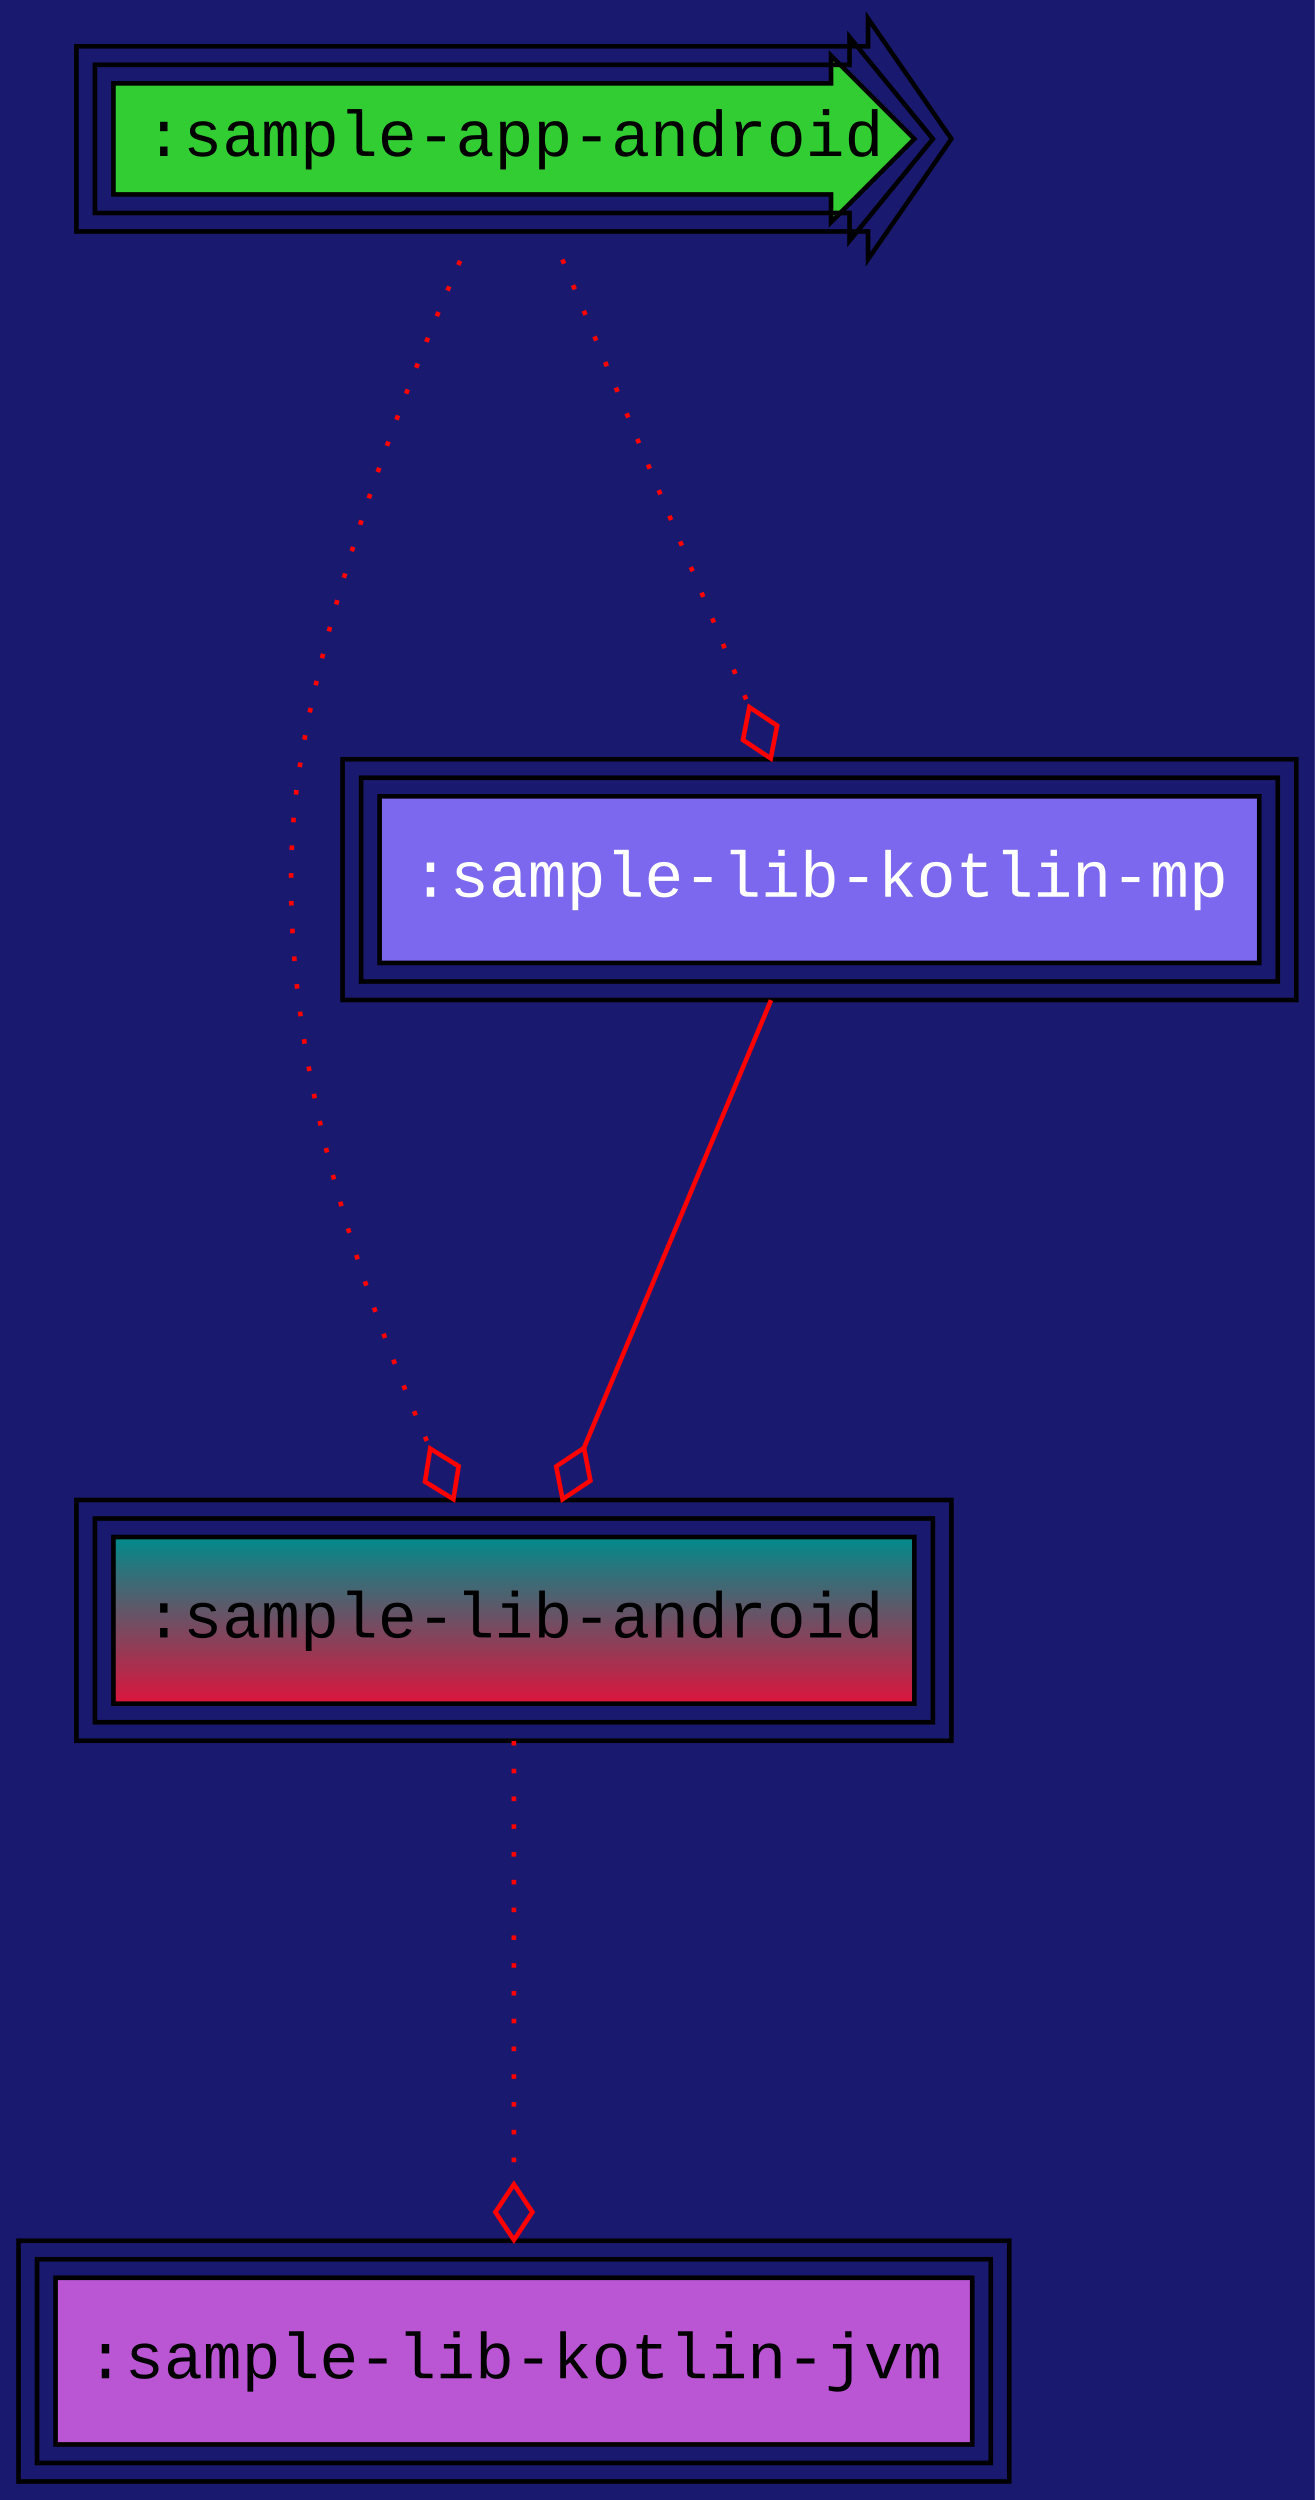
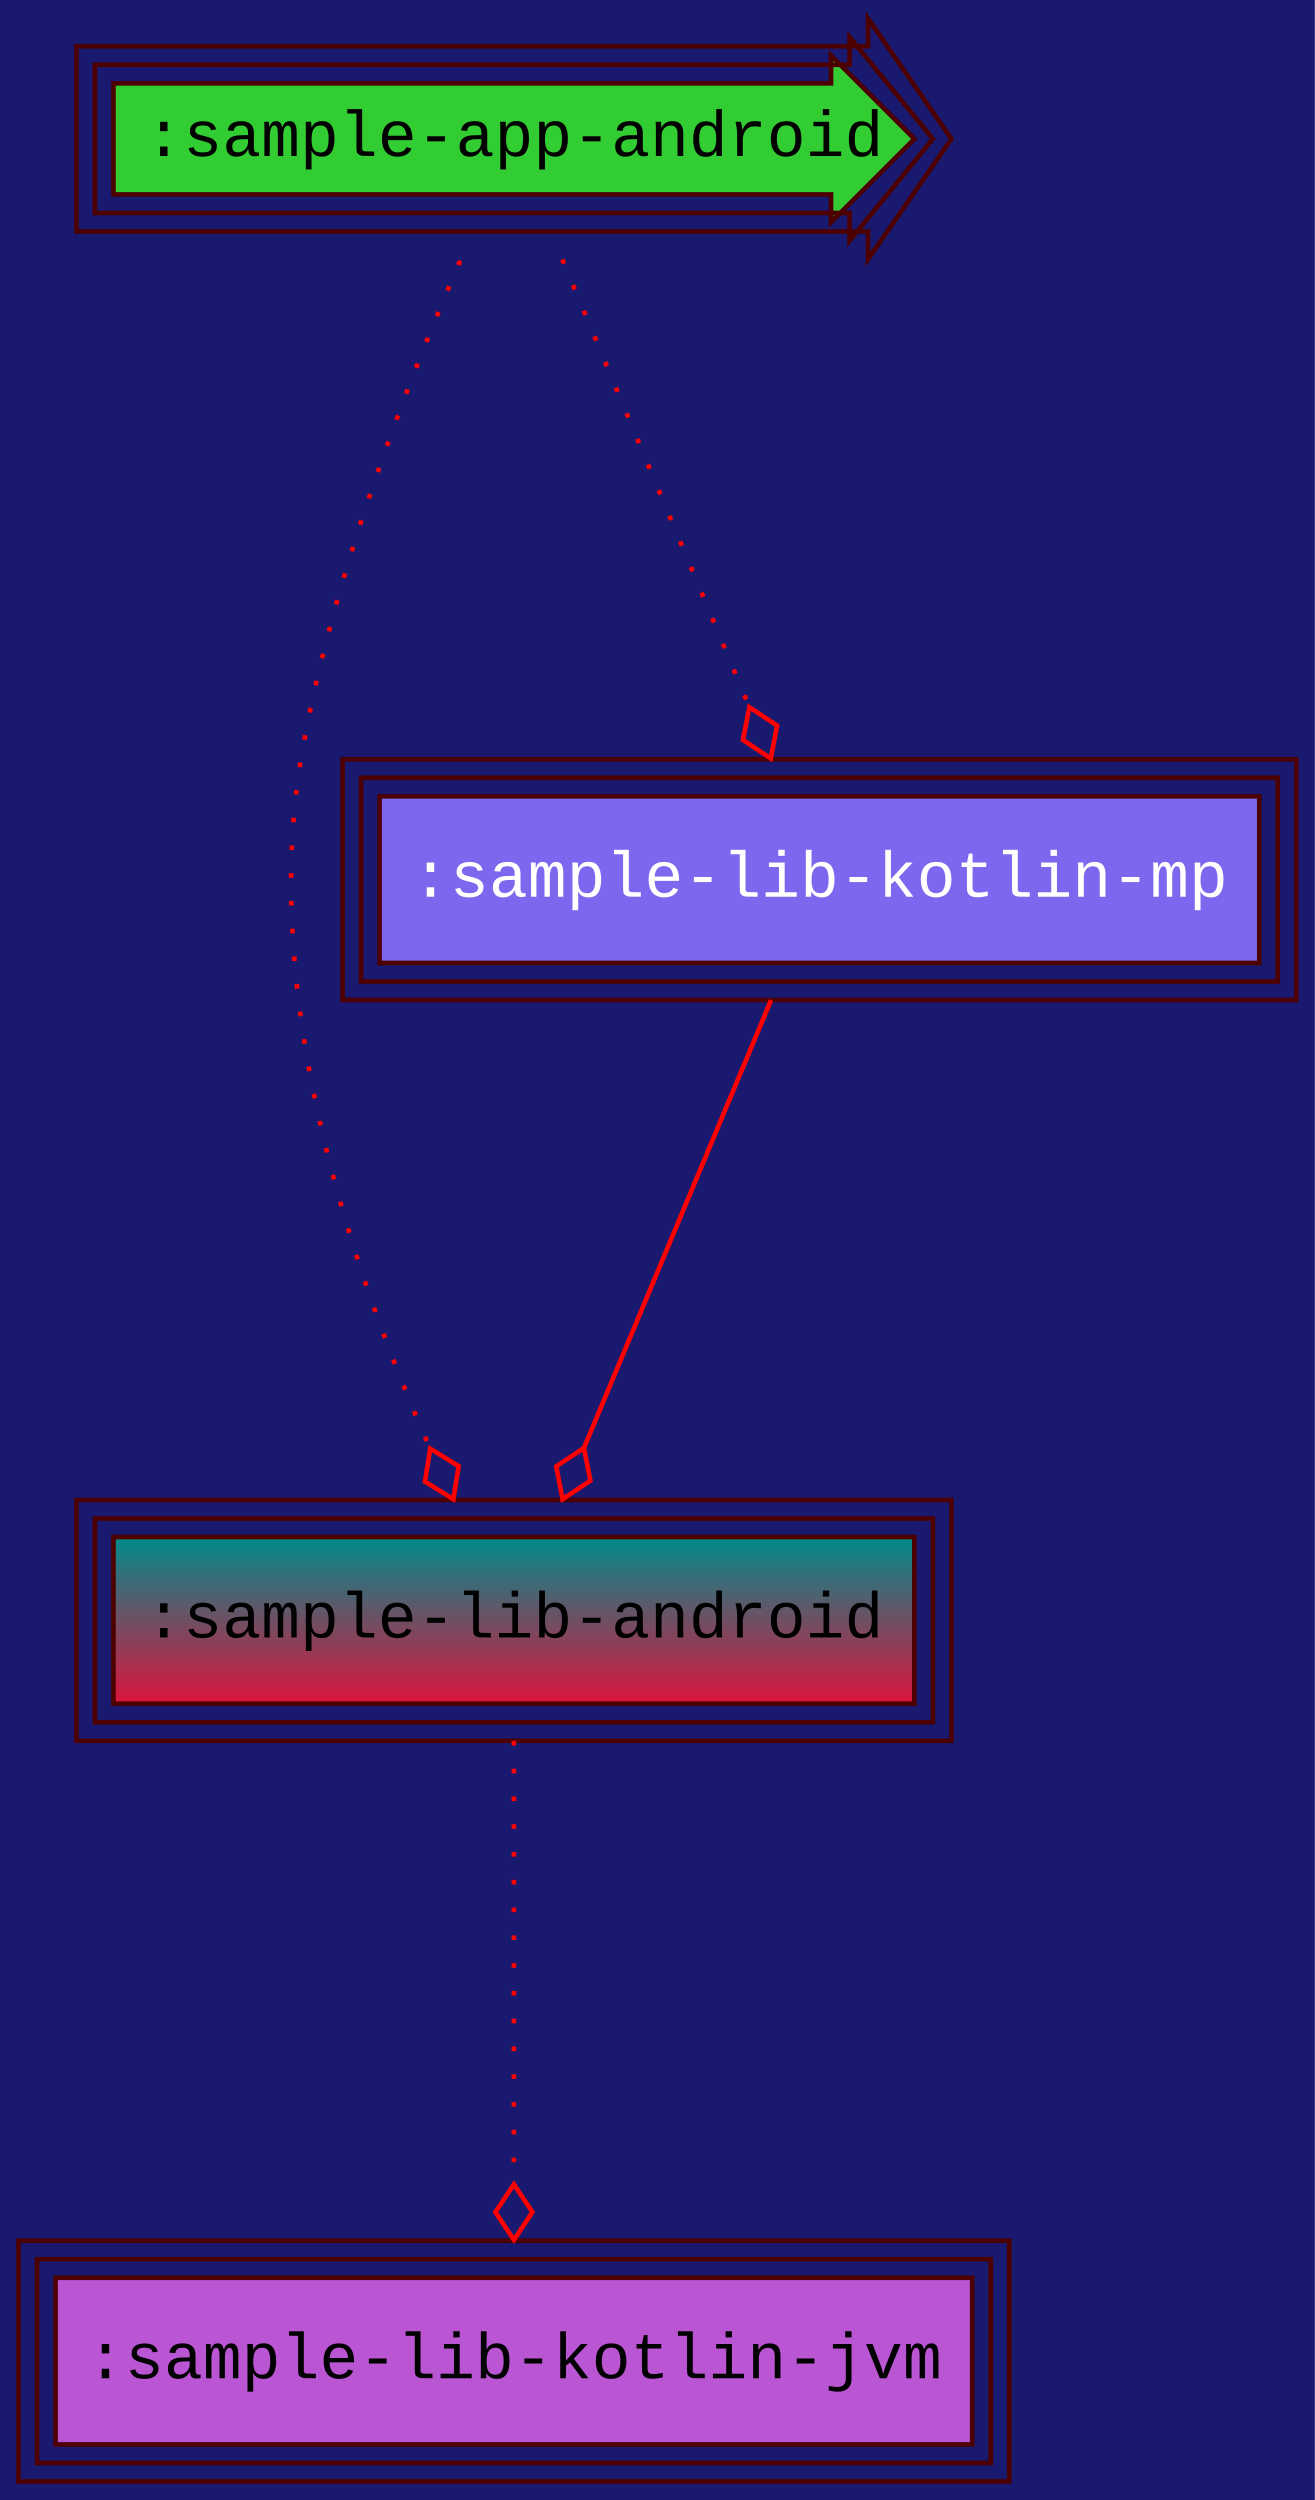
<svg xmlns="http://www.w3.org/2000/svg" width="284pt" height="540pt" viewBox="0.00 0.00 284.00 540.00">
  <g id="graph0" class="graph" transform="scale(1 1) rotate(0) translate(4 536)">
    <polygon fill="MidnightBlue" stroke="transparent" points="-4,4 -4,-536 280,-536 280,4 -4,4" />
    <g id="node1" class="node">
-       <polygon fill="limegreen" stroke="black" points="175.5,-518 20.5,-518 20.5,-494 175.5,-494 175.5,-488 193.5,-506 175.5,-524 175.5,-518" />
-       <polygon fill="none" stroke="black" points="179.5,-522 16.5,-522 16.5,-490 179.5,-490 179.5,-484 197.5,-506 179.5,-528 179.5,-522" />
-       <polygon fill="none" stroke="black" points="183.5,-526 12.5,-526 12.5,-486 183.5,-486 183.5,-480 201.5,-506 183.5,-532 183.5,-526" />
+       <polygon fill="limegreen" stroke="#4c0000" points="175.5,-518 20.5,-518 20.5,-494 175.5,-494 175.5,-488 193.5,-506 175.5,-524 175.5,-518" />
+       <polygon fill="none" stroke="#4c0000" points="179.5,-522 16.5,-522 16.5,-490 179.5,-490 179.5,-484 197.5,-506 179.5,-528 179.5,-522" />
+       <polygon fill="none" stroke="#4c0000" points="183.5,-526 12.5,-526 12.5,-486 183.5,-486 183.5,-480 201.5,-506 183.5,-532 183.5,-526" />
      <text text-anchor="middle" x="107" y="-502.3" font-family="Courier New" font-size="14.00">:sample-app-android</text>
    </g>
    <g id="node2" class="node">
      <defs>
        <linearGradient id="l_0" gradientUnits="userSpaceOnUse" x1="107" y1="-168" x2="107" y2="-204">
          <stop offset="0" style="stop-color:crimson;stop-opacity:1.;" />
          <stop offset="1" style="stop-color:#008b8b;stop-opacity:1.;" />
        </linearGradient>
      </defs>
-       <polygon fill="url(#l_0)" stroke="black" points="193.5,-204 20.5,-204 20.5,-168 193.5,-168 193.5,-204" />
-       <polygon fill="none" stroke="black" points="197.5,-208 16.5,-208 16.5,-164 197.5,-164 197.5,-208" />
-       <polygon fill="none" stroke="black" points="201.5,-212 12.5,-212 12.5,-160 201.5,-160 201.5,-212" />
+       <polygon fill="url(#l_0)" stroke="#4c0000" points="193.5,-204 20.5,-204 20.5,-168 193.5,-168 193.5,-204" />
+       <polygon fill="none" stroke="#4c0000" points="197.5,-208 16.5,-208 16.5,-164 197.5,-164 197.5,-208" />
+       <polygon fill="none" stroke="#4c0000" points="201.5,-212 12.5,-212 12.5,-160 201.5,-160 201.5,-212" />
      <text text-anchor="middle" x="107" y="-182.3" font-family="Courier New" font-size="14.00">:sample-lib-android</text>
    </g>
    <g id="edge1" class="edge">
      <path fill="none" stroke="red" stroke-dasharray="1,5" d="M95.39,-479.67C84.03,-453.4 67.52,-410.79 61,-372 52.22,-319.72 72.43,-260.45 88.79,-223.39" />
      <polygon fill="none" stroke="red" points="88.93,-223.09 87.8,-215.96 93.93,-212.18 95.07,-219.3 88.93,-223.09" />
    </g>
    <g id="node4" class="node">
-       <polygon fill="mediumslateblue" stroke="black" points="268,-364 78,-364 78,-328 268,-328 268,-364" />
-       <polygon fill="none" stroke="black" points="272,-368 74,-368 74,-324 272,-324 272,-368" />
-       <polygon fill="none" stroke="black" points="276,-372 70,-372 70,-320 276,-320 276,-372" />
+       <polygon fill="mediumslateblue" stroke="#4c0000" points="268,-364 78,-364 78,-328 268,-328 268,-364" />
+       <polygon fill="none" stroke="#4c0000" points="272,-368 74,-368 74,-324 272,-324 272,-368" />
+       <polygon fill="none" stroke="#4c0000" points="276,-372 70,-372 70,-320 276,-320 276,-372" />
      <text text-anchor="middle" x="173" y="-342.3" font-family="Courier New" font-size="14.00" fill="white">:sample-lib-kotlin-mp</text>
    </g>
    <g id="edge2" class="edge">
      <path fill="none" stroke="red" stroke-dasharray="1,5" d="M117.46,-479.96C128.34,-453.92 145.47,-412.9 157.84,-383.3" />
      <polygon fill="none" stroke="red" points="157.86,-383.25 156.48,-376.17 162.48,-372.18 163.86,-379.26 157.86,-383.25" />
    </g>
    <g id="node3" class="node">
-       <polygon fill="mediumorchid" stroke="black" points="206,-44 8,-44 8,-8 206,-8 206,-44" />
-       <polygon fill="none" stroke="black" points="210,-48 4,-48 4,-4 210,-4 210,-48" />
-       <polygon fill="none" stroke="black" points="214,-52 0,-52 0,0 214,0 214,-52" />
+       <polygon fill="mediumorchid" stroke="#4c0000" points="206,-44 8,-44 8,-8 206,-8 206,-44" />
+       <polygon fill="none" stroke="#4c0000" points="210,-48 4,-48 4,-4 210,-4 210,-48" />
+       <polygon fill="none" stroke="#4c0000" points="214,-52 0,-52 0,0 214,0 214,-52" />
      <text text-anchor="middle" x="107" y="-22.3" font-family="Courier New" font-size="14.00">:sample-lib-kotlin-jvm</text>
    </g>
    <g id="edge3" class="edge">
      <path fill="none" stroke="red" stroke-dasharray="1,5" d="M107,-159.96C107,-134.27 107,-93.98 107,-64.48" />
      <polygon fill="none" stroke="red" points="107,-64.18 103,-58.18 107,-52.18 111,-58.18 107,-64.18" />
    </g>
    <g id="edge4" class="edge">
      <path fill="none" stroke="red" d="M162.54,-319.96C151.66,-293.92 134.53,-252.9 122.16,-223.3" />
      <polygon fill="none" stroke="red" points="122.14,-223.25 116.14,-219.26 117.52,-212.18 123.52,-216.17 122.14,-223.25" />
    </g>
  </g>
</svg>
